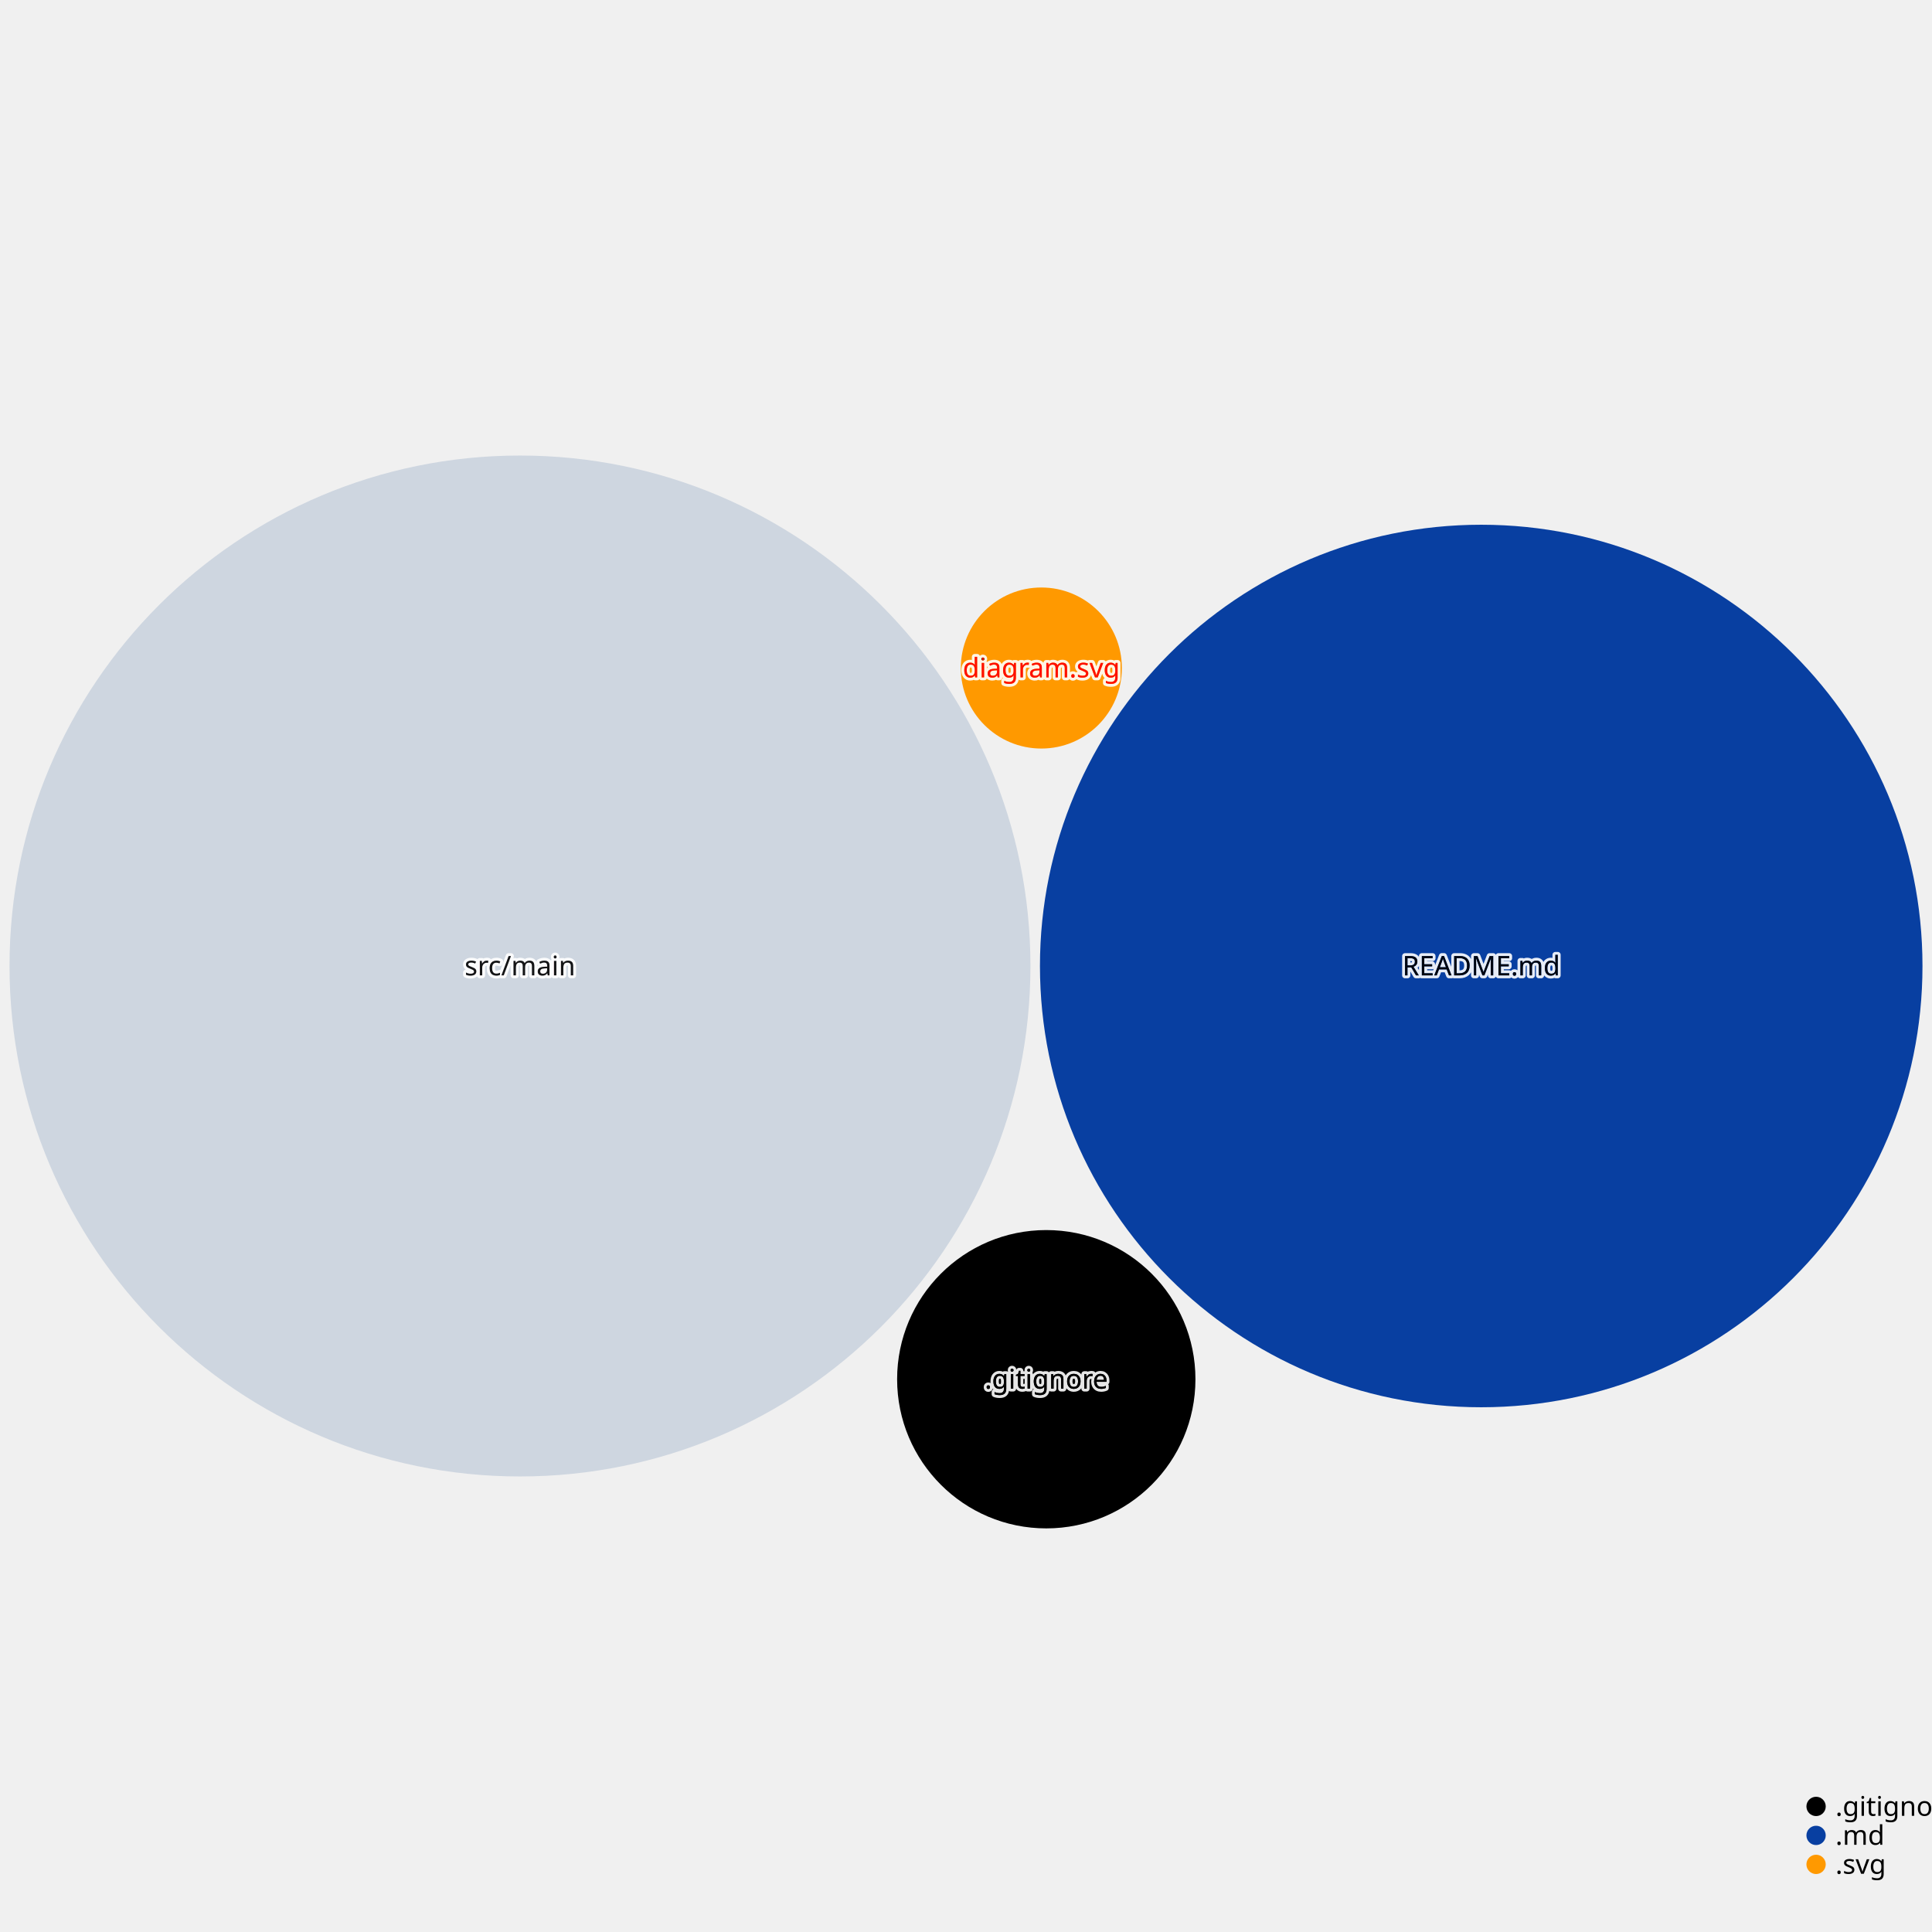
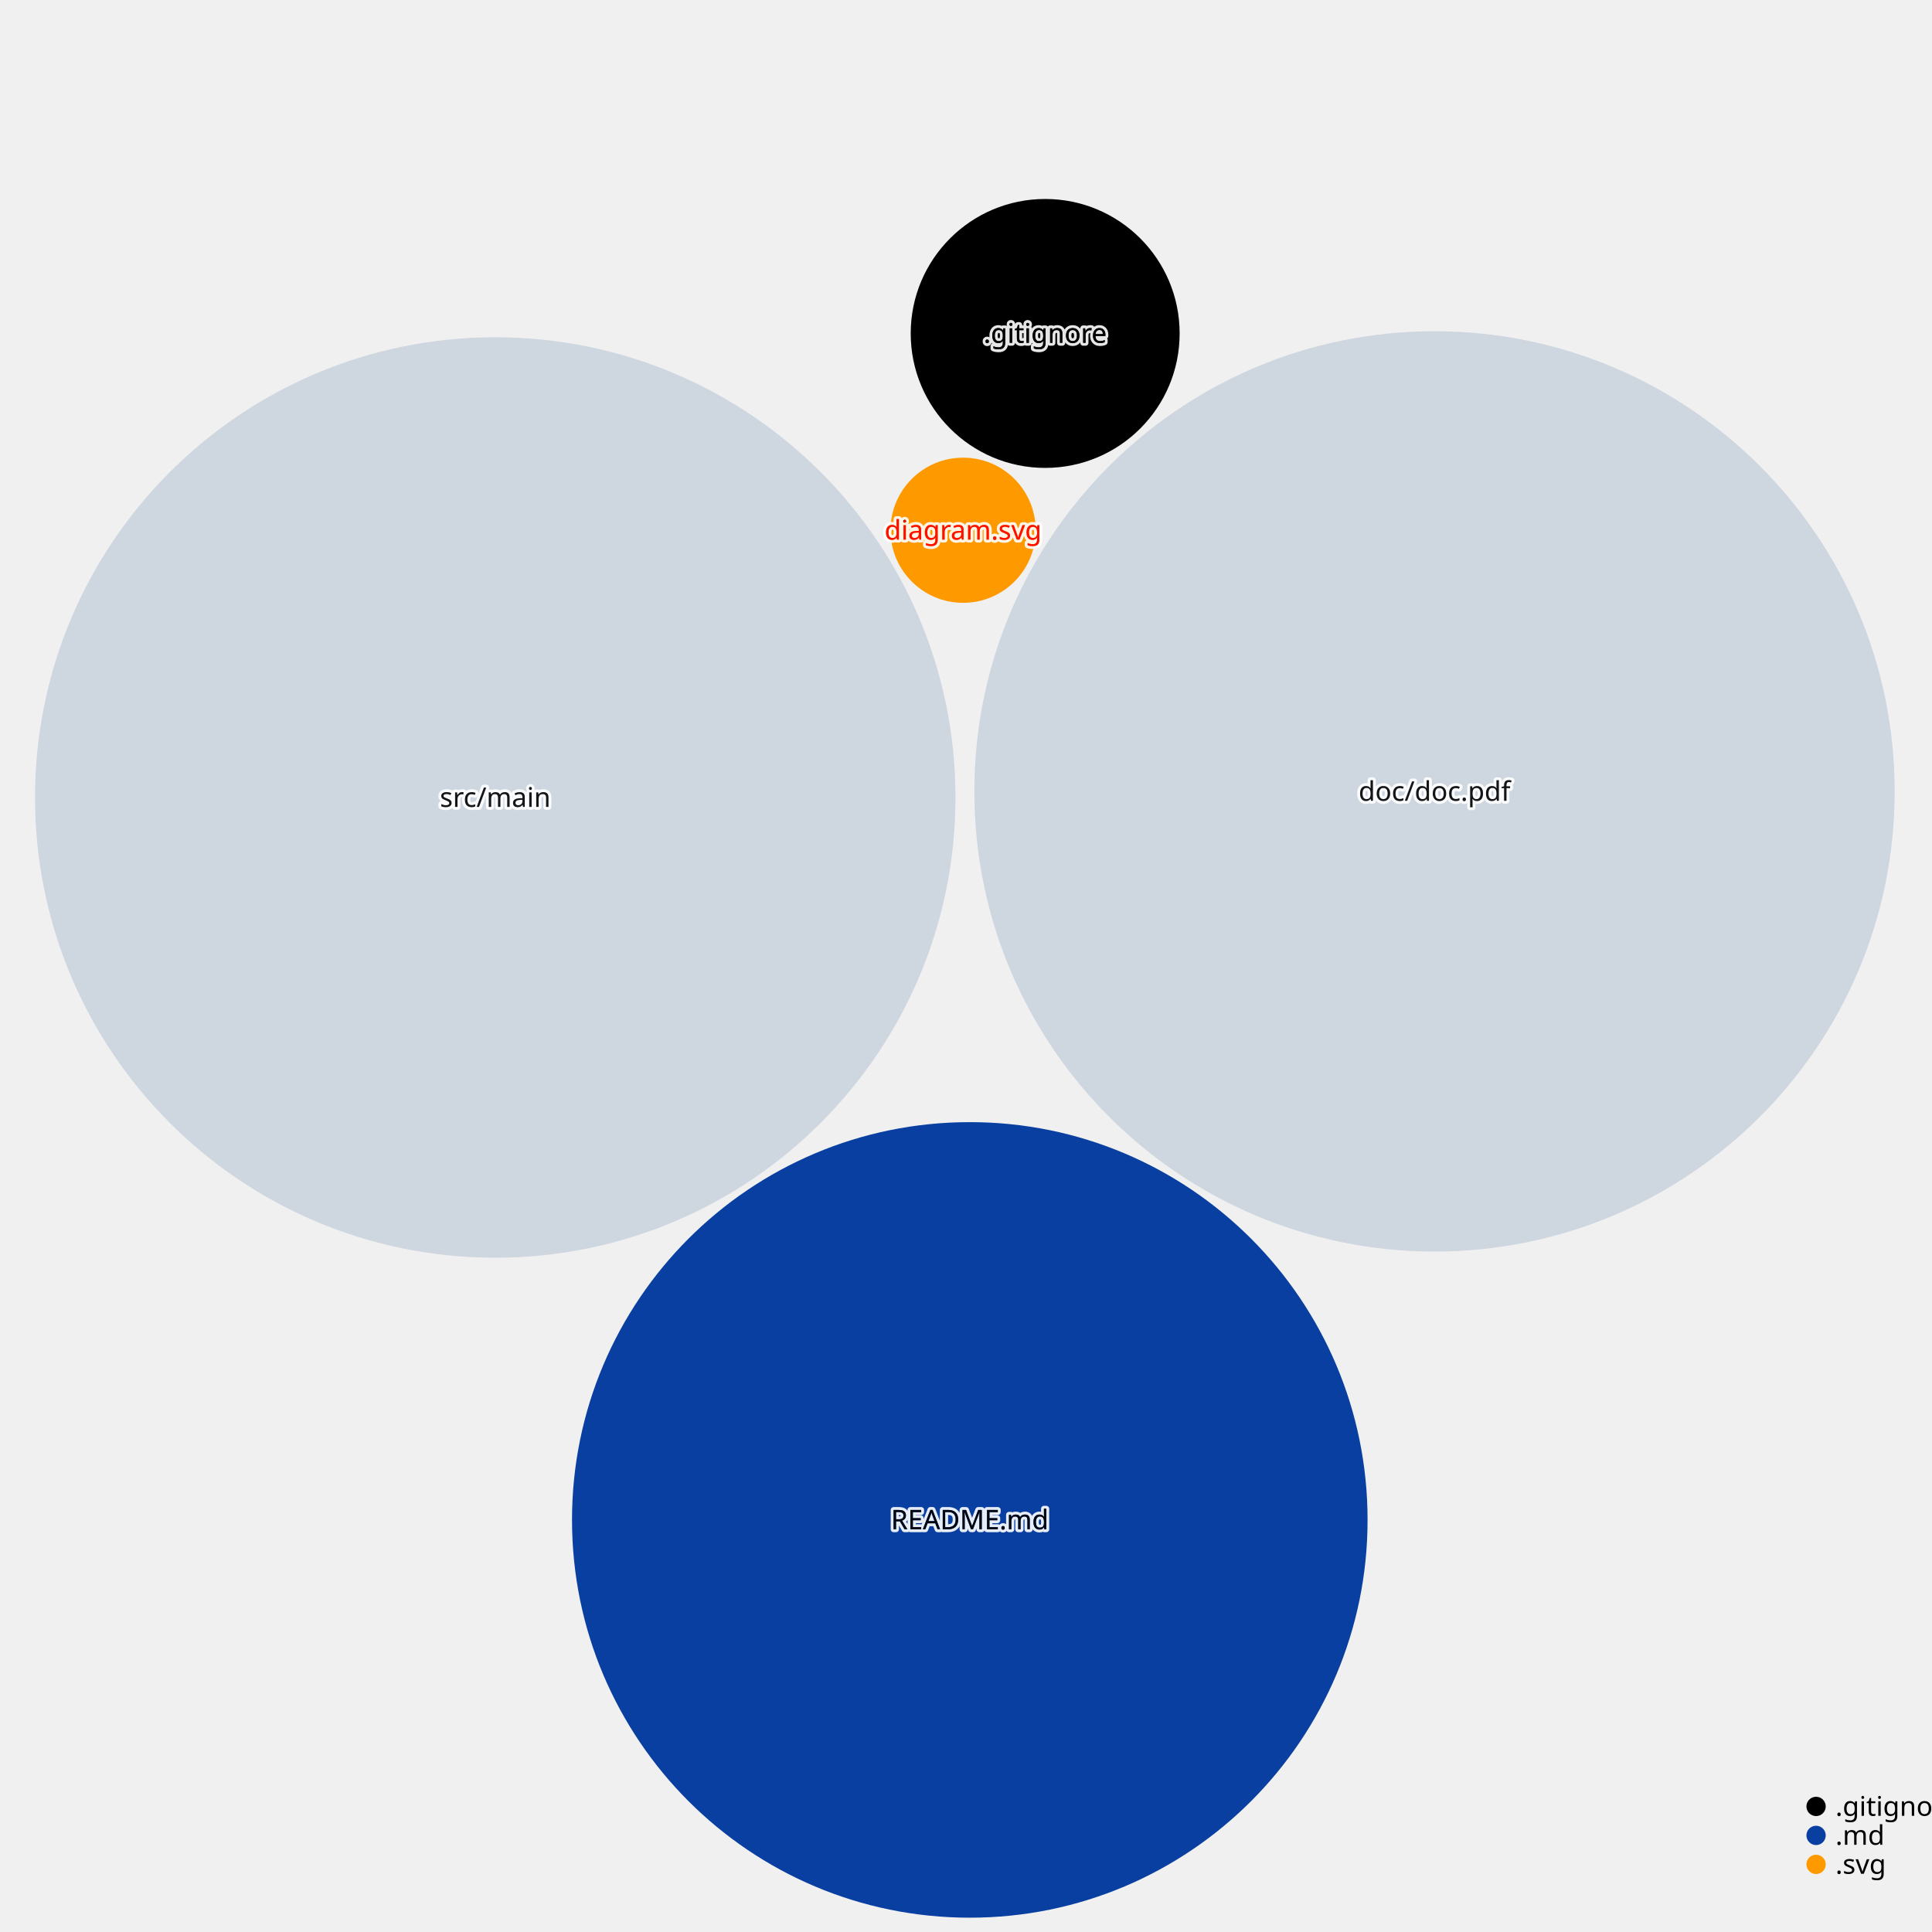
<svg xmlns="http://www.w3.org/2000/svg" width="1000" height="1000" style="background:white;font-family:sans-serif;overflow:visible">
  <defs>
    <filter id="glow" x="-50%" y="-50%" width="200%" height="200%">
      <feGaussianBlur stdDeviation="4" result="coloredBlur" />
      <feMerge>
        <feMergeNode in="coloredBlur" />
        <feMergeNode in="SourceGraphic" />
      </feMerge>
    </filter>
  </defs>
-   <g style="fill:#CED6E0;transition:transform 0s ease-out, fill 0.1s ease-out" transform="translate(269.14, 500)">
-     <circle style="transition:all 0.5s ease-out" r="264.214" stroke-width="0" stroke="#374151" />
+   <g style="fill:#CED6E0;transition:transform 0s ease-out, fill 0.1s ease-out" transform="translate(256.3433, 412.7863)">
+     <circle style="transition:all 0.5s ease-out" r="238.205" stroke-width="0" stroke="#374151" />
  </g>
-   <g style="fill:#083fa1;transition:transform 0s ease-out, fill 0.1s ease-out" transform="translate(766.677, 500)">
-     <circle style="transition:all 0.5s ease-out" r="228.397" stroke-width="0" stroke="#374151" />
+   <g style="fill:#CED6E0;transition:transform 0s ease-out, fill 0.1s ease-out" transform="translate(742.5015, 409.6262)">
+     <circle style="transition:all 0.5s ease-out" r="238.176" stroke-width="0" stroke="#374151" />
  </g>
-   <g style="fill:#000000;transition:transform 0s ease-out, fill 0.1s ease-out" transform="translate(541.5523, 713.8857)">
-     <circle style="transition:all 0.5s ease-out" r="77.206" stroke-width="0" stroke="#374151" />
+   <g style="fill:#083fa1;transition:transform 0s ease-out, fill 0.1s ease-out" transform="translate(501.9623, 786.7042)">
+     <circle style="transition:all 0.5s ease-out" r="205.889" stroke-width="0" stroke="#374151" />
  </g>
-   <g style="fill:#ff9900;transition:transform 0s ease-out, fill 0.1s ease-out" transform="translate(538.9947, 345.77)">
-     <circle style="transition:all 0.5s ease-out" r="41.679" stroke-width="0" stroke="#374151" />
+   <g style="fill:#000000;transition:transform 0s ease-out, fill 0.1s ease-out" transform="translate(540.9805, 172.5869)">
+     <circle style="transition:all 0.5s ease-out" r="69.597" stroke-width="0" stroke="#374151" />
  </g>
-   <g style="fill:#CED6E0;transition:transform 0s ease-out" transform="translate(269.14, 500)">
+   <g style="fill:#ff9900;transition:transform 0s ease-out, fill 0.1s ease-out" transform="translate(498.5013, 274.4536)">
+     <circle style="transition:all 0.5s ease-out" r="37.572" stroke-width="0" stroke="#374151" />
+   </g>
+   <g style="fill:#CED6E0;transition:transform 0s ease-out" transform="translate(256.3433, 412.7863)">
    <text style="pointer-events:none;opacity:0.9;font-size:14px;font-weight:500;transition:all 0.5s ease-out" fill="#4B5563" text-anchor="middle" dominant-baseline="middle" stroke="white" stroke-width="3" stroke-linejoin="round">src/main</text>
    <text style="pointer-events:none;opacity:1;font-size:14px;font-weight:500;transition:all 0.5s ease-out" text-anchor="middle" dominant-baseline="middle">src/main</text>
    <text style="pointer-events:none;opacity:0.9;font-size:14px;font-weight:500;mix-blend-mode:color-burn;transition:all 0.5s ease-out" fill="#110101" text-anchor="middle" dominant-baseline="middle">src/main</text>
  </g>
-   <g style="fill:#083fa1;transition:transform 0s ease-out" transform="translate(766.677, 500)">
+   <g style="fill:#CED6E0;transition:transform 0s ease-out" transform="translate(742.5015, 409.6262)">
+     <text style="pointer-events:none;opacity:0.9;font-size:14px;font-weight:500;transition:all 0.5s ease-out" fill="#4B5563" text-anchor="middle" dominant-baseline="middle" stroke="white" stroke-width="3" stroke-linejoin="round">doc/doc.pdf</text>
+     <text style="pointer-events:none;opacity:1;font-size:14px;font-weight:500;transition:all 0.5s ease-out" text-anchor="middle" dominant-baseline="middle">doc/doc.pdf</text>
+     <text style="pointer-events:none;opacity:0.9;font-size:14px;font-weight:500;mix-blend-mode:color-burn;transition:all 0.5s ease-out" fill="#110101" text-anchor="middle" dominant-baseline="middle">doc/doc.pdf</text>
+   </g>
+   <g style="fill:#083fa1;transition:transform 0s ease-out" transform="translate(501.9623, 786.7042)">
    <text style="pointer-events:none;opacity:0.9;font-size:14px;font-weight:500;transition:all 0.5s ease-out" fill="#4B5563" text-anchor="middle" dominant-baseline="middle" stroke="white" stroke-width="3" stroke-linejoin="round">README.md</text>
    <text style="pointer-events:none;opacity:1;font-size:14px;font-weight:500;transition:all 0.5s ease-out" text-anchor="middle" dominant-baseline="middle">README.md</text>
    <text style="pointer-events:none;opacity:0.9;font-size:14px;font-weight:500;mix-blend-mode:color-burn;transition:all 0.5s ease-out" fill="#110101" text-anchor="middle" dominant-baseline="middle">README.md</text>
  </g>
-   <g style="fill:#000000;transition:transform 0s ease-out" transform="translate(541.5523, 713.8857)">
+   <g style="fill:#000000;transition:transform 0s ease-out" transform="translate(540.9805, 172.5869)">
    <text style="pointer-events:none;opacity:0.9;font-size:14px;font-weight:500;transition:all 0.5s ease-out" fill="#4B5563" text-anchor="middle" dominant-baseline="middle" stroke="white" stroke-width="3" stroke-linejoin="round">.gitignore</text>
    <text style="pointer-events:none;opacity:1;font-size:14px;font-weight:500;transition:all 0.5s ease-out" text-anchor="middle" dominant-baseline="middle">.gitignore</text>
    <text style="pointer-events:none;opacity:0.9;font-size:14px;font-weight:500;mix-blend-mode:color-burn;transition:all 0.5s ease-out" fill="#110101" text-anchor="middle" dominant-baseline="middle">.gitignore</text>
  </g>
-   <g style="fill:#ff9900;transition:transform 0s ease-out" transform="translate(538.9947, 345.77)">
+   <g style="fill:#ff9900;transition:transform 0s ease-out" transform="translate(498.5013, 274.4536)">
    <text style="pointer-events:none;opacity:0.9;font-size:14px;font-weight:500;transition:all 0.5s ease-out" fill="#4B5563" text-anchor="middle" dominant-baseline="middle" stroke="white" stroke-width="3" stroke-linejoin="round">diagram.svg</text>
    <text style="pointer-events:none;opacity:1;font-size:14px;font-weight:500;transition:all 0.5s ease-out" text-anchor="middle" dominant-baseline="middle">diagram.svg</text>
    <text style="pointer-events:none;opacity:0.9;font-size:14px;font-weight:500;mix-blend-mode:color-burn;transition:all 0.5s ease-out" fill="#110101" text-anchor="middle" dominant-baseline="middle">diagram.svg</text>
  </g>
  <g transform="translate(940, 935)">
    <g transform="translate(0, 0)">
      <circle r="5" fill="#000000" />
      <text x="10" style="font-size:14px;font-weight:300" dominant-baseline="middle">.gitignore</text>
    </g>
    <g transform="translate(0, 15)">
      <circle r="5" fill="#083fa1" />
      <text x="10" style="font-size:14px;font-weight:300" dominant-baseline="middle">.md</text>
    </g>
    <g transform="translate(0, 30)">
      <circle r="5" fill="#ff9900" />
      <text x="10" style="font-size:14px;font-weight:300" dominant-baseline="middle">.svg</text>
    </g>
    <g fill="#9CA3AF" style="font-weight:300;font-style:italic;font-size:12px">each dot sized by file size</g>
  </g>
</svg>
